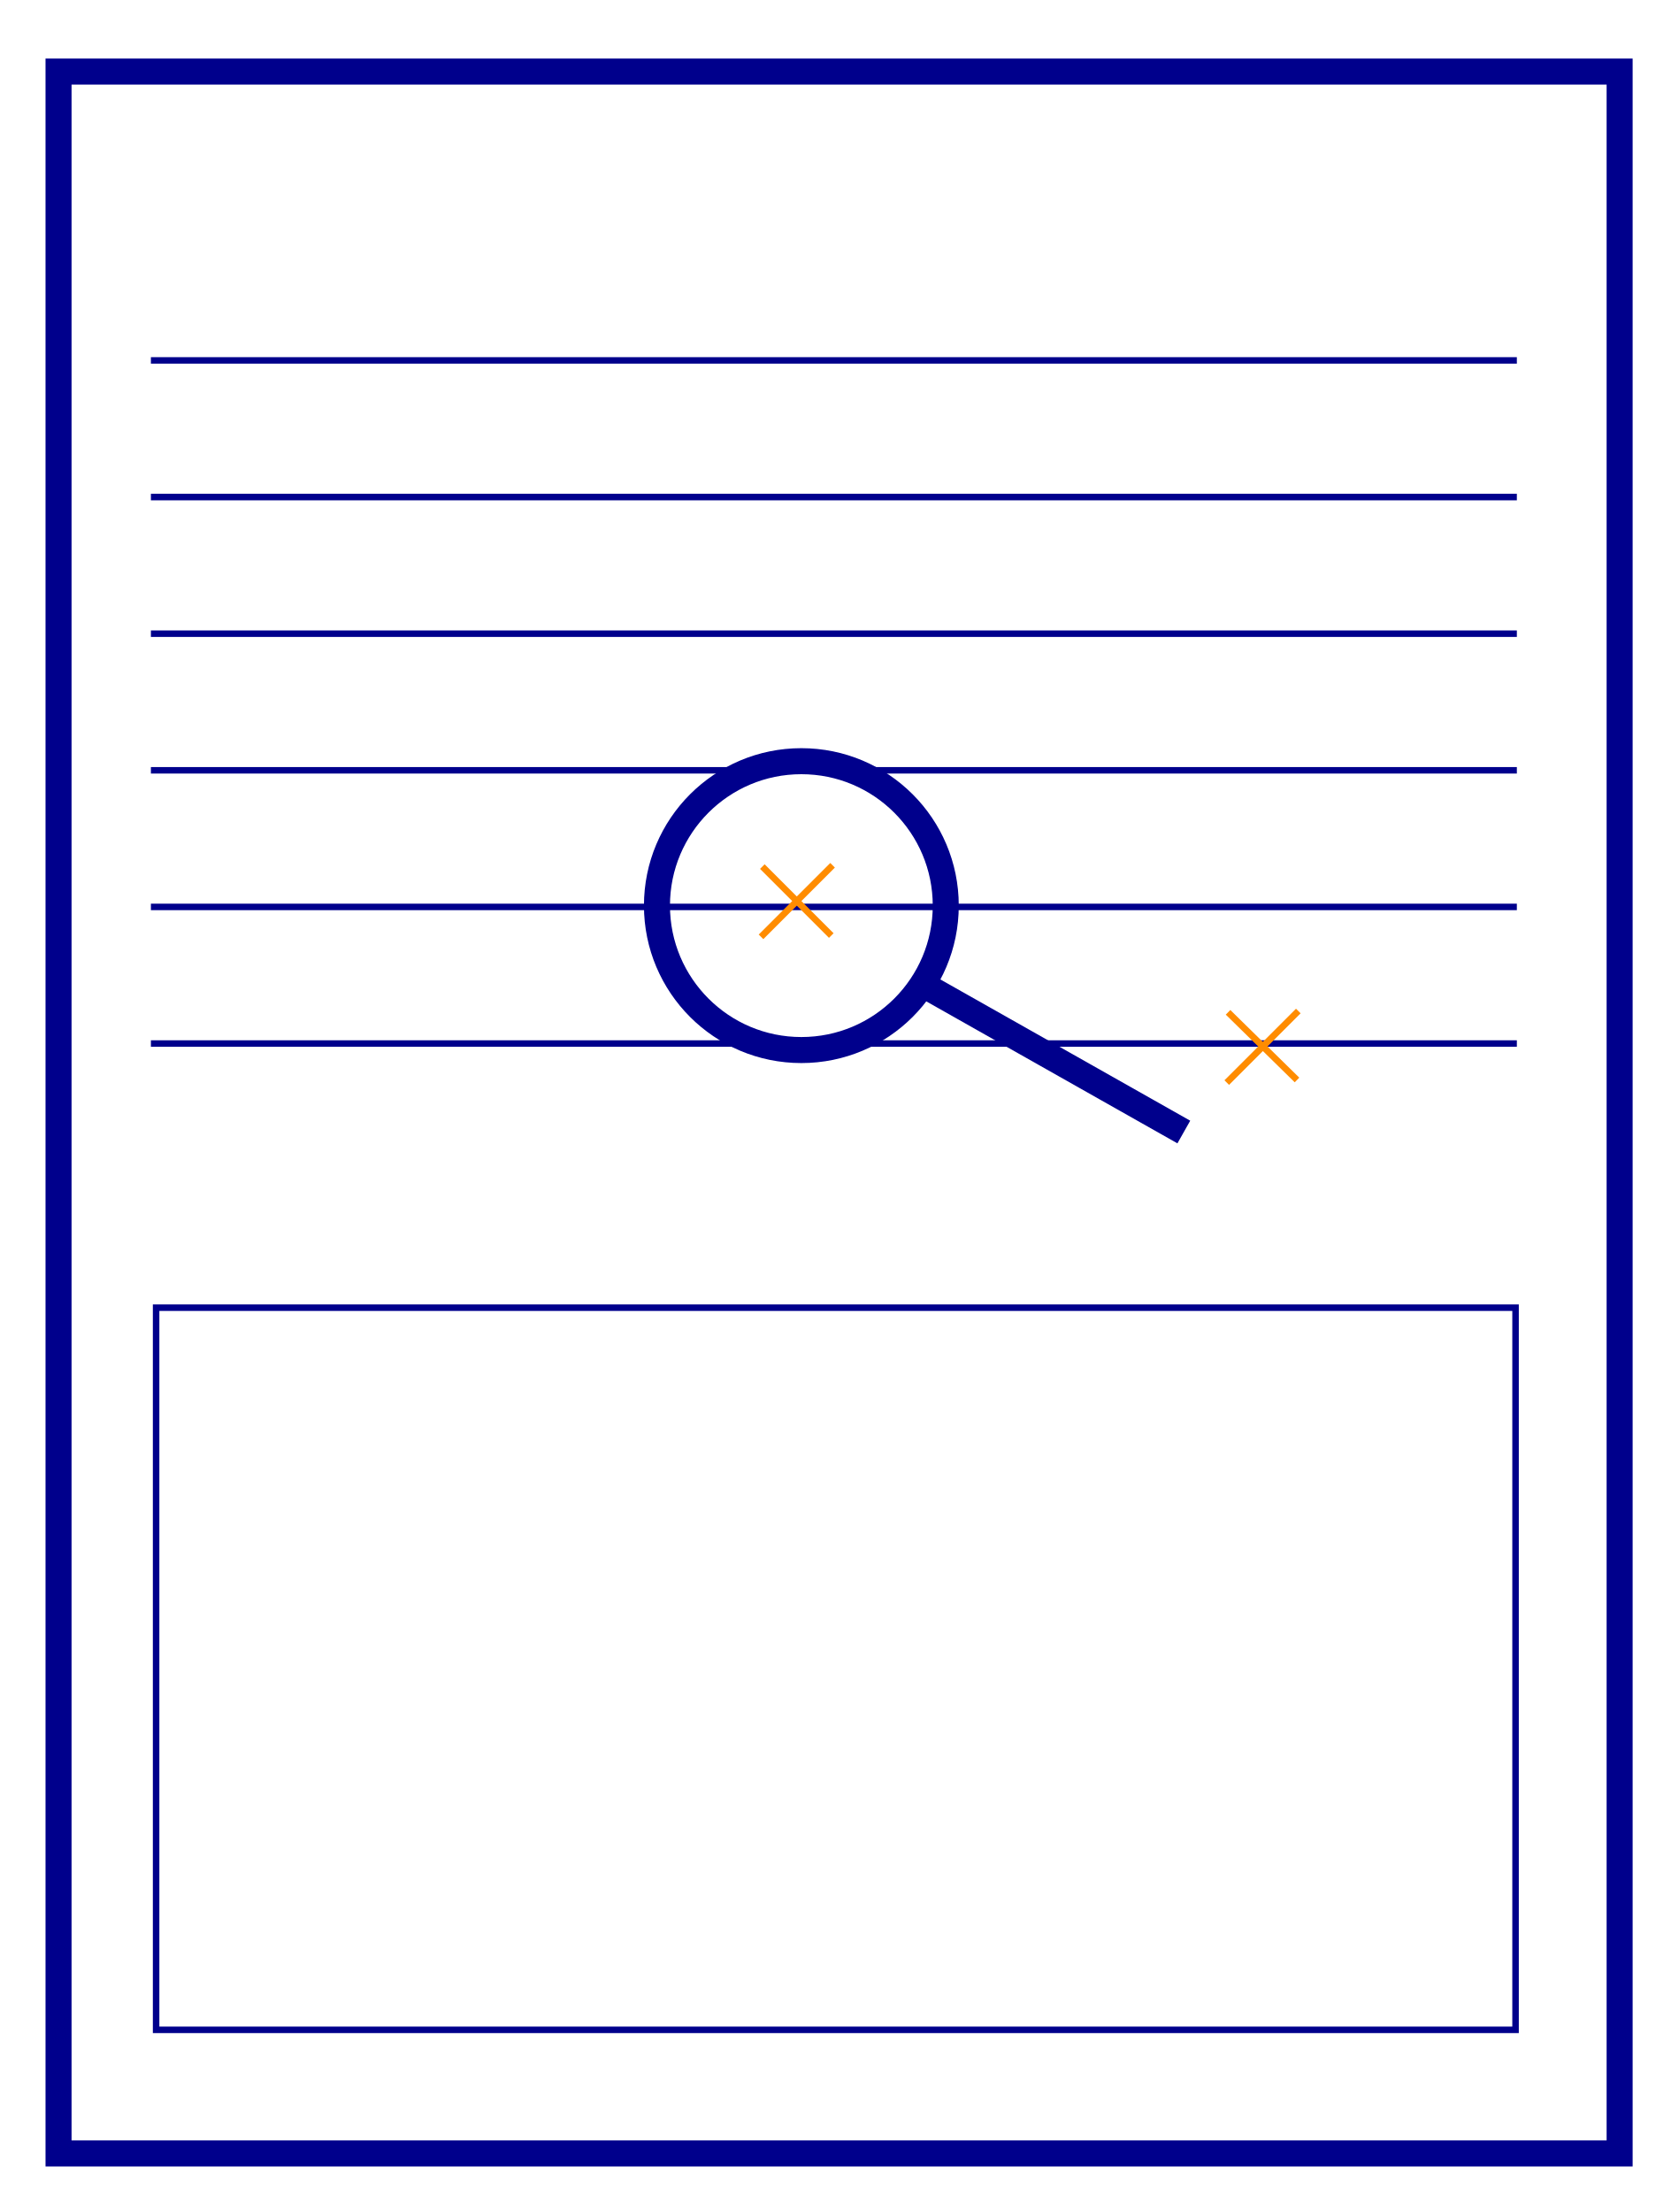
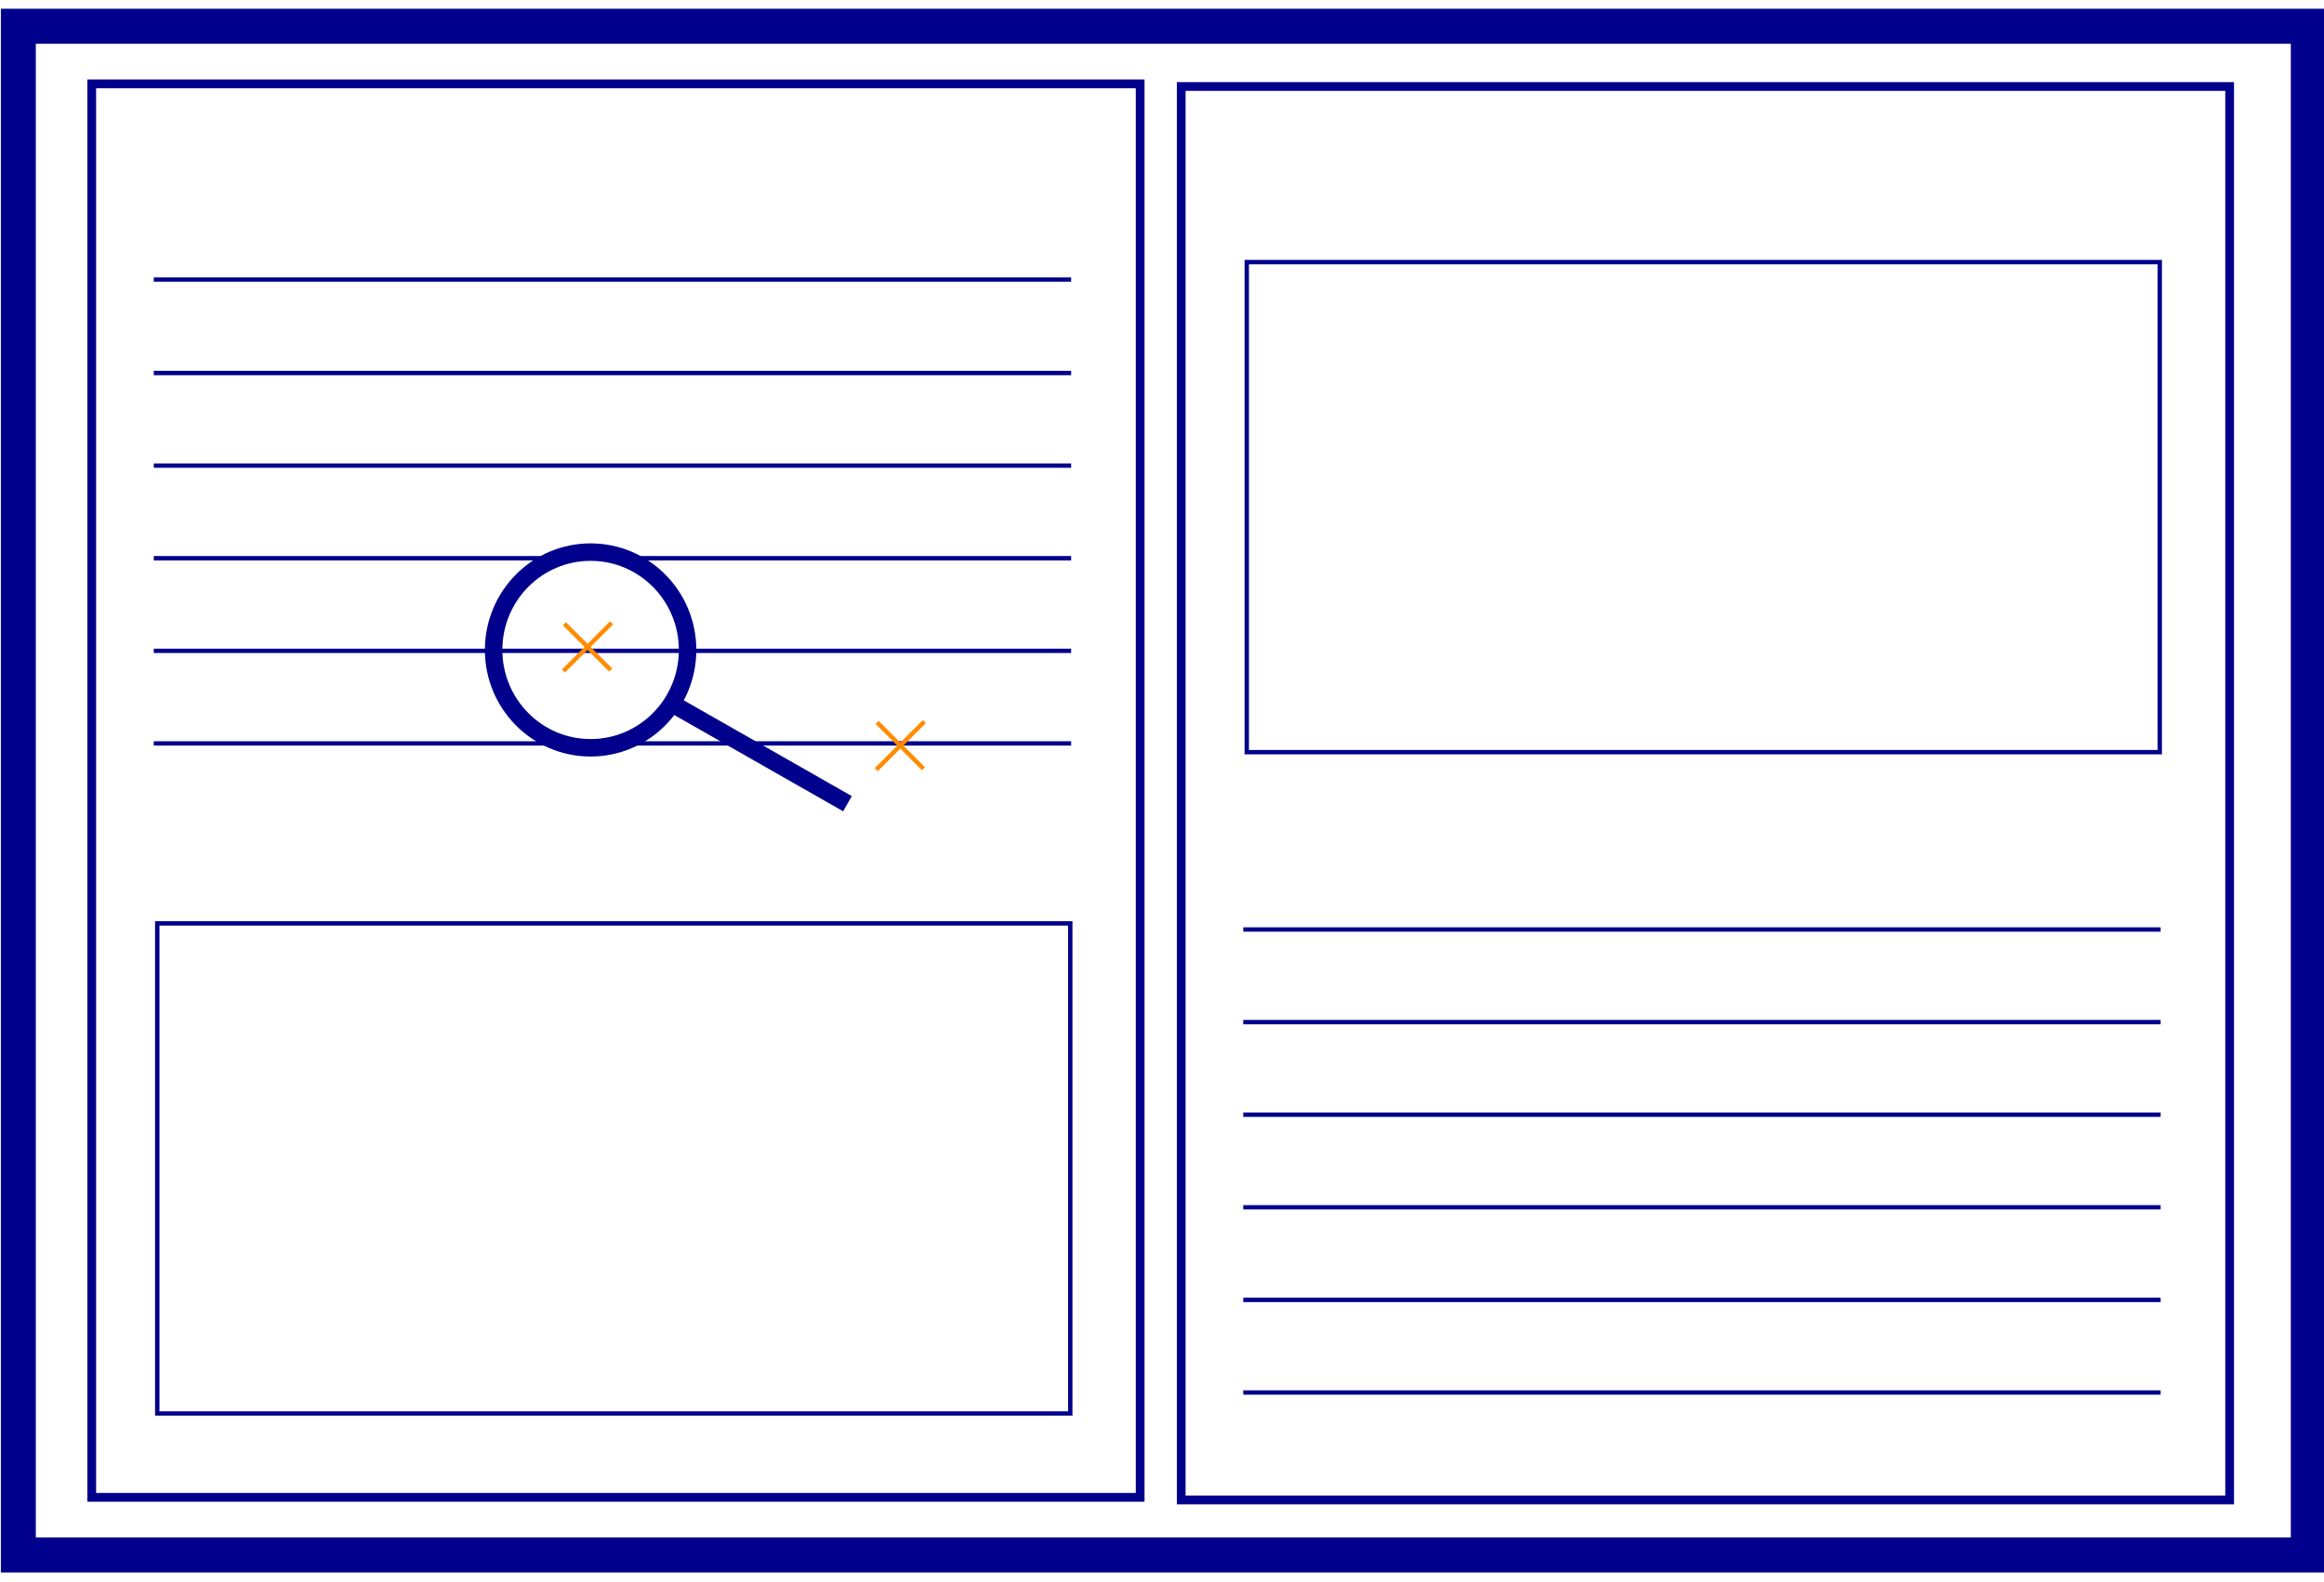
- <svg xmlns="http://www.w3.org/2000/svg" id="Layer_1" version="1.1" viewBox="0 0 129 170">
+ <svg xmlns="http://www.w3.org/2000/svg" id="Layer_1" version="1.1" viewBox="0 0 266 181">
  <defs>
    <style>
-       .st0, .st1, .st2, .st3, .st4 {
+       .st0, .st1, .st2, .st3, .st4, .st5, .st6 {
        fill: none;
      }

      .st1 {
        stroke: #ff8c00;
      }

-       .st1, .st2, .st3, .st4 {
+       .st1, .st2, .st3, .st4, .st5, .st6 {
        stroke-miterlimit: 10;
      }

-       .st1, .st3, .st4 {
+       .st1, .st3, .st6 {
        stroke-width: .5px;
      }

      .st2 {
        stroke-width: 2px;
      }

-       .st2, .st3 {
+       .st2, .st3, .st4, .st5 {
        stroke: #00008c;
      }

+       .st7 {
+         clip-path: url(#clippath-1);
+       }
+ 
      .st4 {
+         stroke-width: 4px;
+       }
+ 
+       .st6 {
        stroke: #42210b;
      }

-       .st5 {
+       .st8 {
        clip-path: url(#clippath);
      }
    </style>
    <clipPath id="clippath">
-       <rect class="st0" x="11.6" y="27.4" width="105" height="58.6" />
+       <rect class="st0" x="17.6" y="31.7" width="105" height="59.2" />
+     </clipPath>
+     <clipPath id="clippath-1">
+       <rect class="st0" x="142.3" y="106" width="105" height="59.2" />
    </clipPath>
  </defs>
-   <path class="st4" d="M1097.9,369.5" />
-   <rect class="st2" x="4.5" y="5.5" width="120" height="160" />
-   <g class="st5">
+   <path class="st6" d="M1165.9,375.5" />
+   <rect class="st5" x="10.5" y="9.6" width="120" height="161.8" />
+   <g class="st8">
    <g>
      <g id="_x3C_Grid_Repeat_x3E_">
-         <line class="st3" x1="11.6" y1="27.7" x2="681.7" y2="27.7" />
+         <line class="st3" x1="17.6" y1="32" x2="687.7" y2="32" />
      </g>
      <g id="_x3C_Grid_Repeat_x3E_1" data-name="_x3C_Grid_Repeat_x3E_">
-         <line class="st3" x1="11.6" y1="38.2" x2="681.7" y2="38.2" />
+         <line class="st3" x1="17.6" y1="42.7" x2="687.7" y2="42.7" />
      </g>
      <g id="_x3C_Grid_Repeat_x3E_2" data-name="_x3C_Grid_Repeat_x3E_">
-         <line class="st3" x1="11.6" y1="48.7" x2="681.7" y2="48.7" />
+         <line class="st3" x1="17.6" y1="53.3" x2="687.7" y2="53.3" />
      </g>
      <g id="_x3C_Grid_Repeat_x3E_3" data-name="_x3C_Grid_Repeat_x3E_">
-         <line class="st3" x1="11.6" y1="59.2" x2="681.7" y2="59.2" />
+         <line class="st3" x1="17.6" y1="63.9" x2="687.7" y2="63.9" />
      </g>
      <g id="_x3C_Grid_Repeat_x3E_4" data-name="_x3C_Grid_Repeat_x3E_">
-         <line class="st3" x1="11.6" y1="69.7" x2="681.7" y2="69.7" />
+         <line class="st3" x1="17.6" y1="74.5" x2="687.7" y2="74.5" />
      </g>
      <g id="_x3C_Grid_Repeat_x3E_5" data-name="_x3C_Grid_Repeat_x3E_">
-         <line class="st3" x1="11.6" y1="80.2" x2="681.7" y2="80.2" />
+         <line class="st3" x1="17.6" y1="85.1" x2="687.7" y2="85.1" />
      </g>
    </g>
  </g>
-   <rect class="st3" x="12" y="100.5" width="104.5" height="55.5" />
+   <rect class="st3" x="18" y="105.7" width="104.5" height="56.1" />
  <g>
-     <line class="st1" x1="58.5" y1="72" x2="64" y2="66.5" />
-     <line class="st1" x1="63.9" y1="71.9" x2="58.6" y2="66.6" />
+     <line class="st1" x1="64.5" y1="76.8" x2="70" y2="71.3" />
+     <line class="st1" x1="69.9" y1="76.7" x2="64.6" y2="71.4" />
  </g>
  <g>
-     <line class="st1" x1="94.3" y1="83.2" x2="99.8" y2="77.7" />
-     <line class="st1" x1="99.7" y1="83" x2="94.4" y2="77.8" />
+     <line class="st1" x1="100.3" y1="88.1" x2="105.8" y2="82.6" />
+     <line class="st1" x1="105.7" y1="88" x2="100.4" y2="82.7" />
  </g>
  <g>
-     <circle class="st2" cx="61.6" cy="69.6" r="11.1" />
-     <line class="st2" x1="70.3" y1="75.3" x2="91" y2="87" />
+     <ellipse class="st2" cx="67.6" cy="74.4" rx="11.1" ry="11.2" />
+     <line class="st2" x1="76.3" y1="80.2" x2="97" y2="92" />
  </g>
+   <rect class="st4" x="2.1" y="3" width="262.1" height="175" />
+   <rect class="st5" x="135.2" y="9.9" width="120" height="161.8" />
+   <g class="st7">
+     <g>
+       <g id="_x3C_Grid_Repeat_x3E_6" data-name="_x3C_Grid_Repeat_x3E_">
+         <line class="st3" x1="142.3" y1="106.4" x2="812.4" y2="106.4" />
+       </g>
+       <g id="_x3C_Grid_Repeat_x3E_7" data-name="_x3C_Grid_Repeat_x3E_">
+         <line class="st3" x1="142.3" y1="117" x2="812.4" y2="117" />
+       </g>
+       <g id="_x3C_Grid_Repeat_x3E_8" data-name="_x3C_Grid_Repeat_x3E_">
+         <line class="st3" x1="142.3" y1="127.6" x2="812.4" y2="127.6" />
+       </g>
+       <g id="_x3C_Grid_Repeat_x3E_9" data-name="_x3C_Grid_Repeat_x3E_">
+         <line class="st3" x1="142.3" y1="138.2" x2="812.4" y2="138.2" />
+       </g>
+       <g id="_x3C_Grid_Repeat_x3E_10" data-name="_x3C_Grid_Repeat_x3E_">
+         <line class="st3" x1="142.3" y1="148.8" x2="812.4" y2="148.8" />
+       </g>
+       <g id="_x3C_Grid_Repeat_x3E_11" data-name="_x3C_Grid_Repeat_x3E_">
+         <line class="st3" x1="142.3" y1="159.4" x2="812.4" y2="159.4" />
+       </g>
+     </g>
+   </g>
+   <rect class="st3" x="142.7" y="30" width="104.5" height="56.1" />
</svg>
